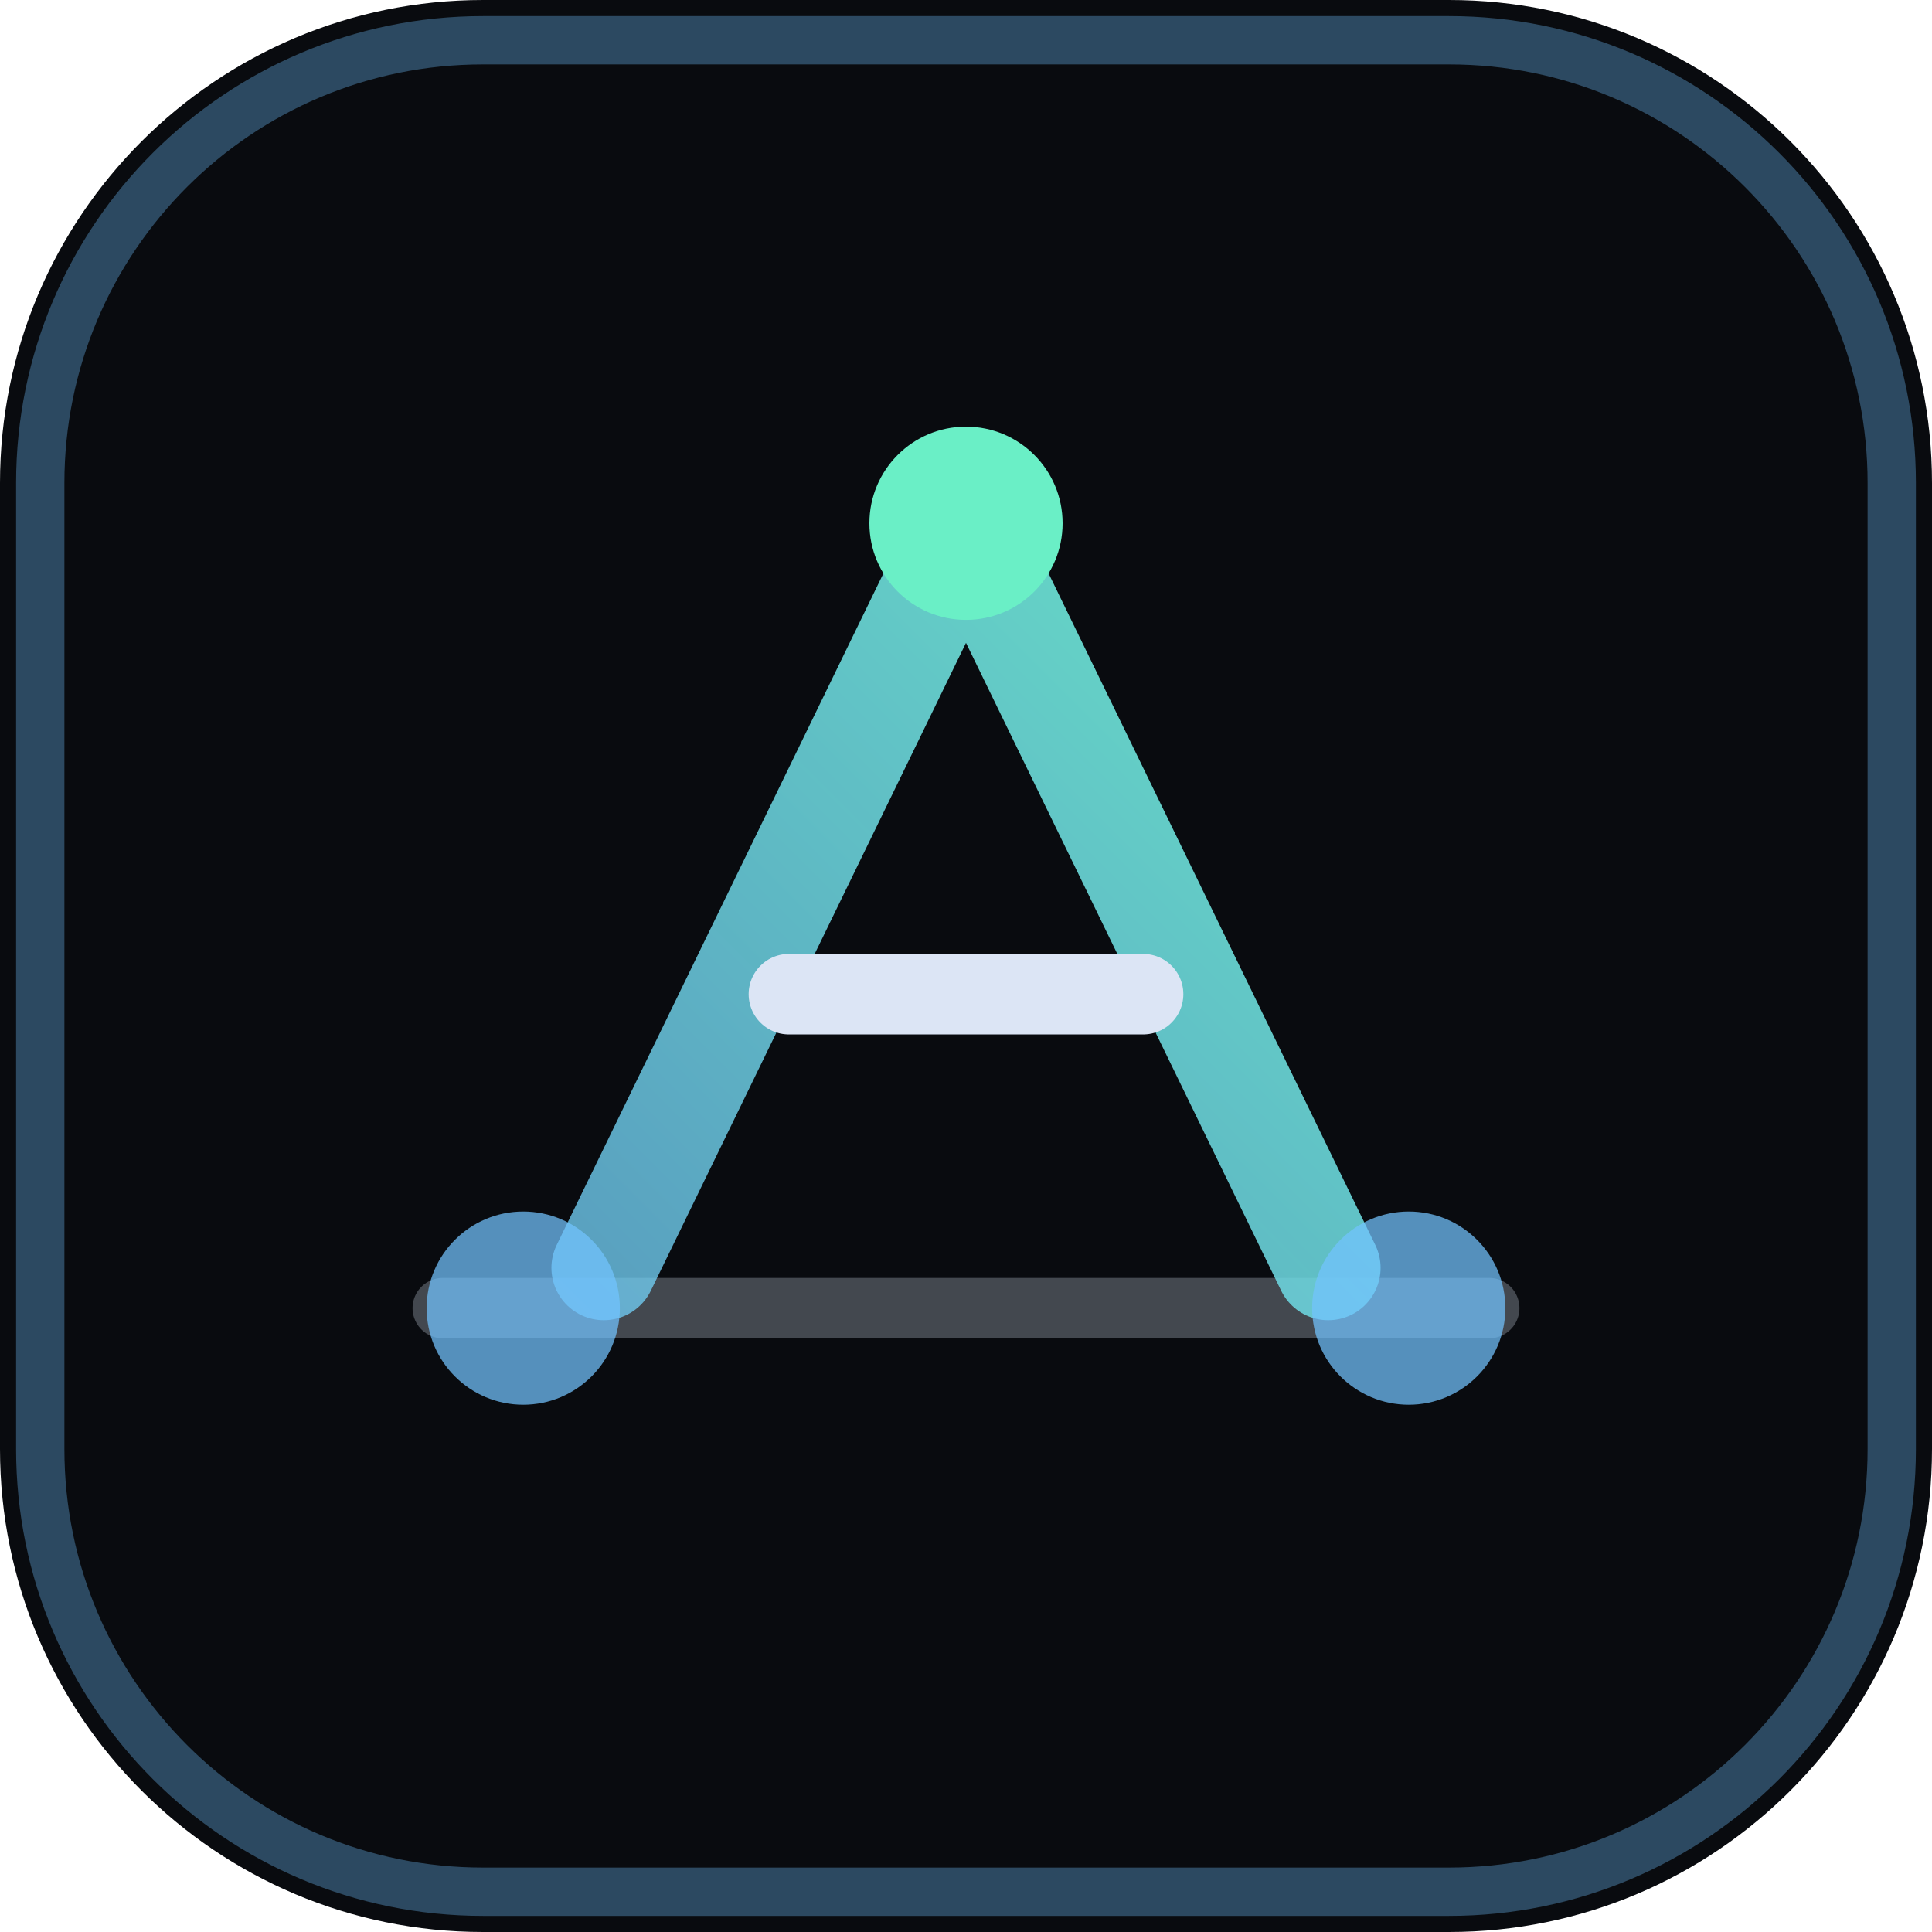
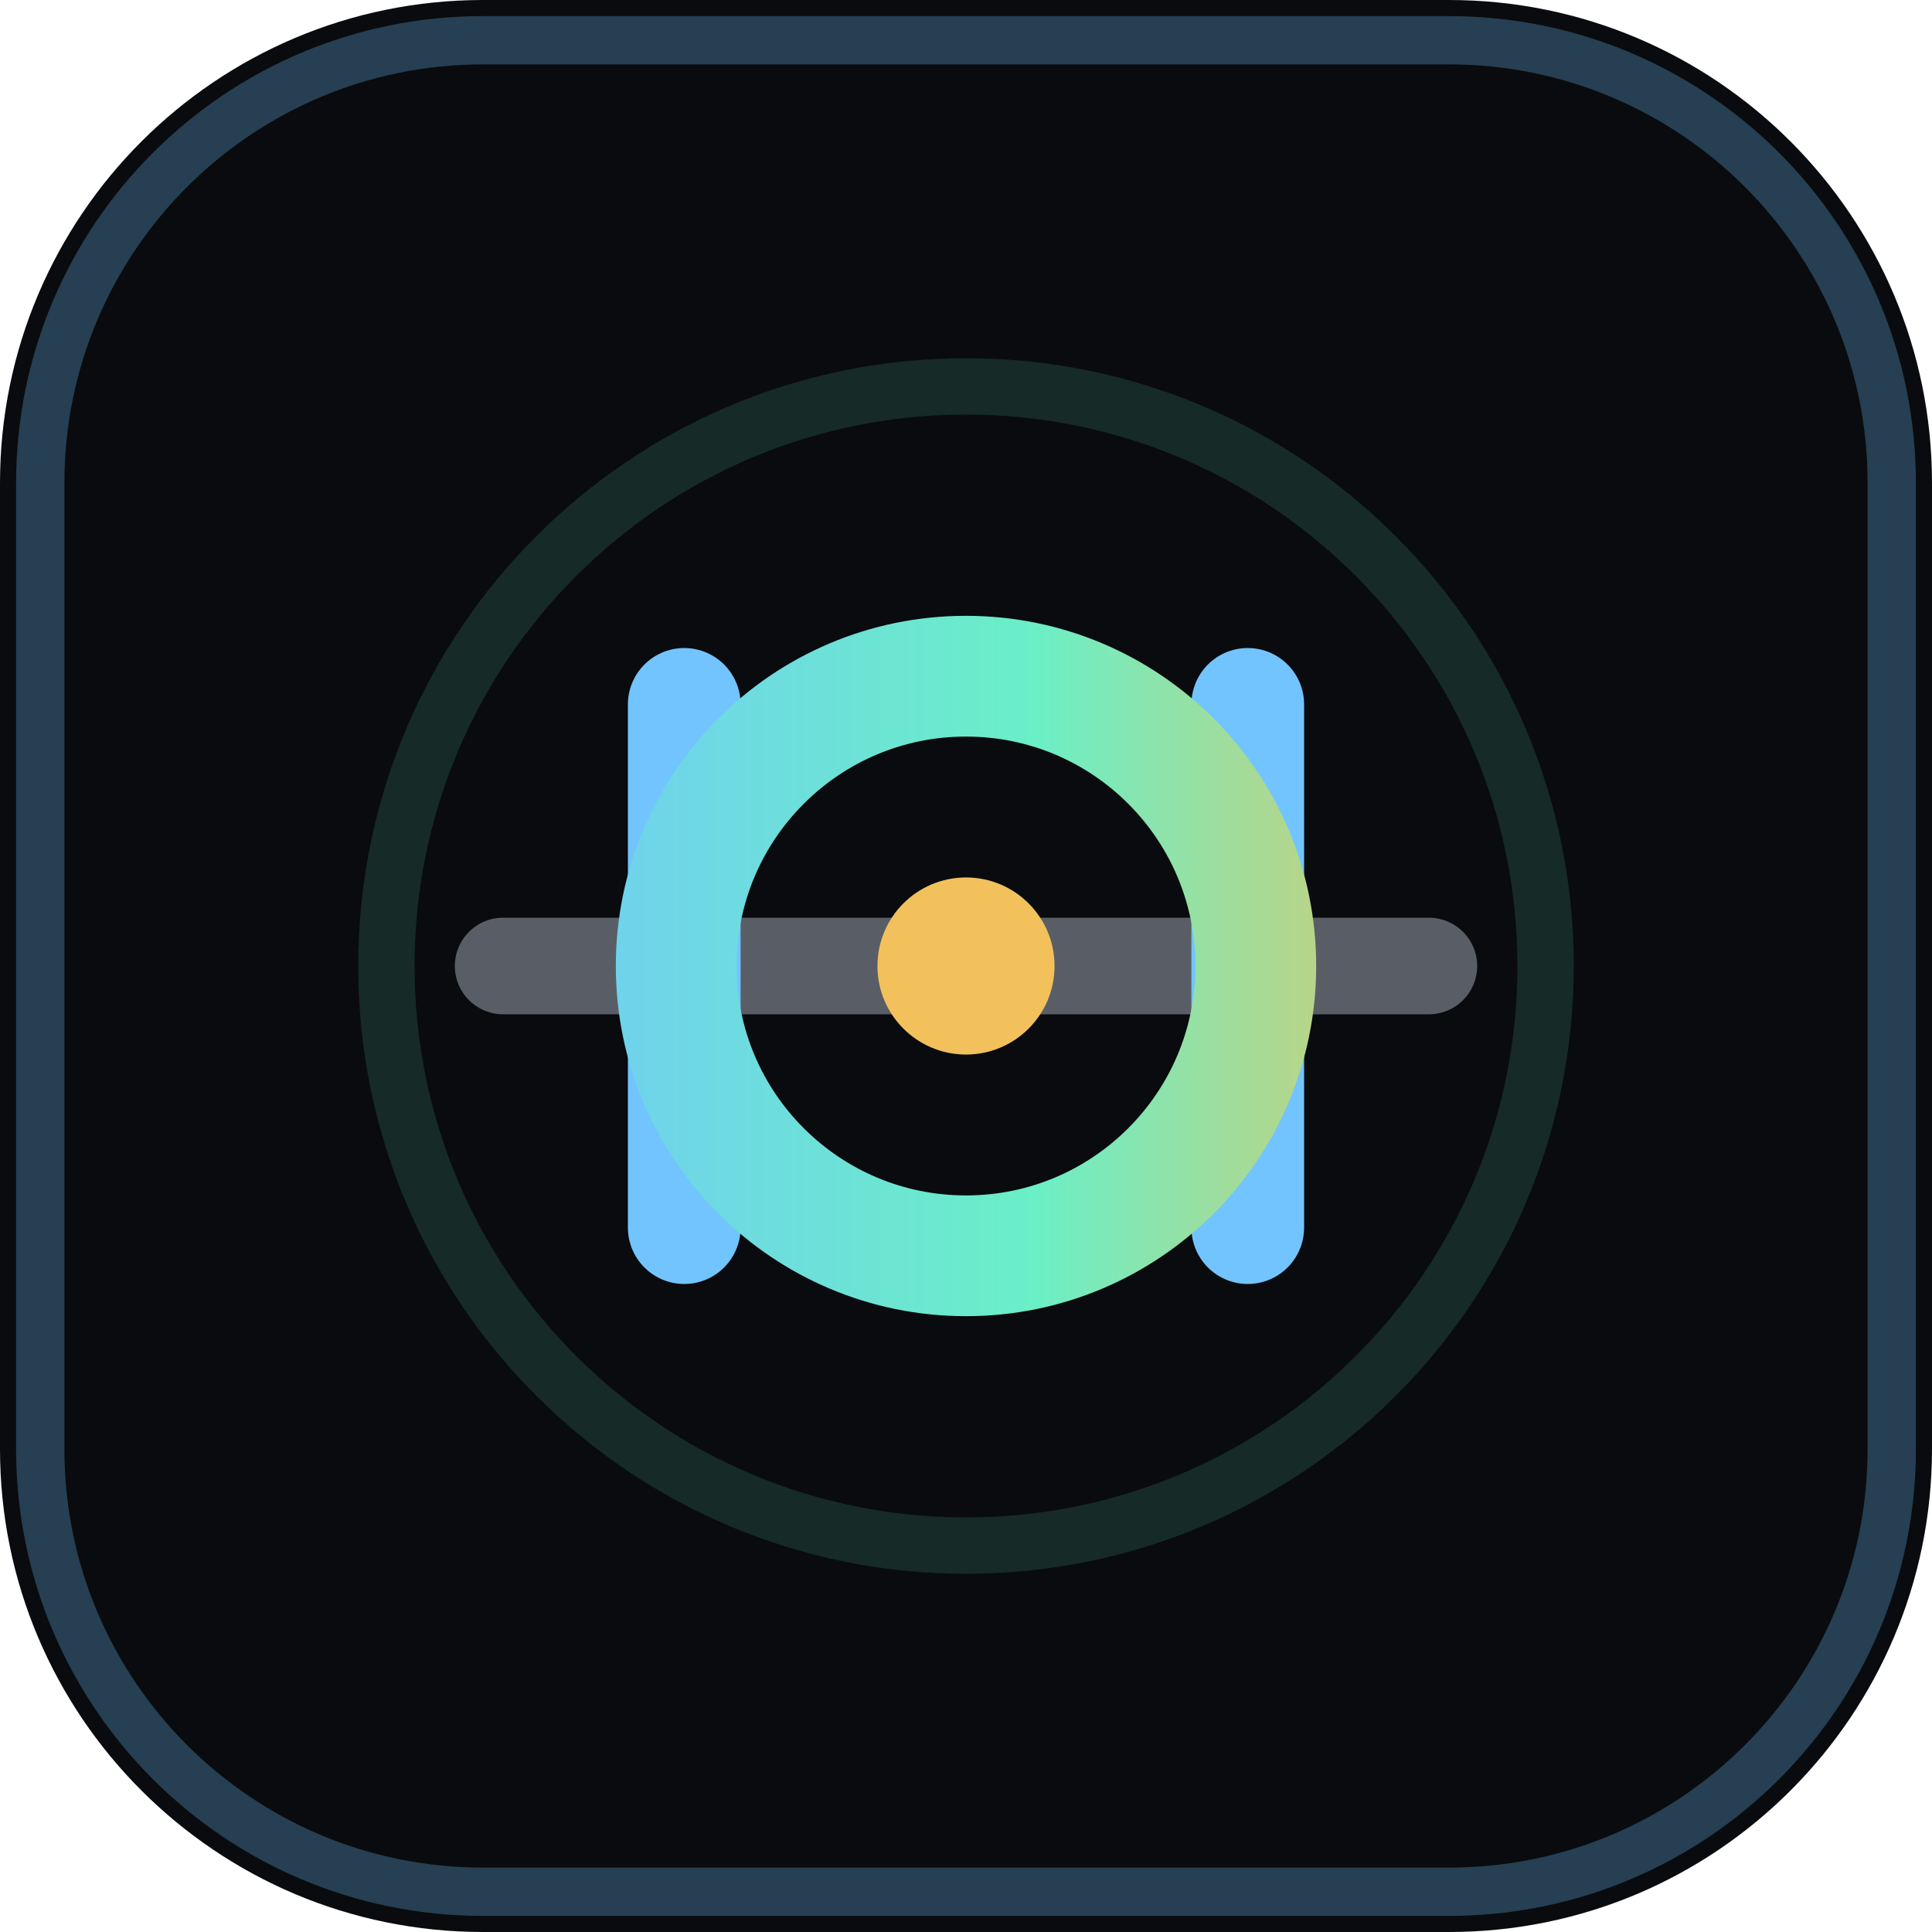
<svg xmlns="http://www.w3.org/2000/svg" width="192" height="192" viewBox="0 0 48 48" fill="none">
  <defs>
-     <linearGradient id="stroke" x1="10" x2="38" y1="38" y2="10" gradientUnits="userSpaceOnUse">
-       <stop stop-color="#72c4ff" stop-opacity="0.72" />
-       <stop offset="1" stop-color="#6aefc6" />
+     <linearGradient id="stroke" x1="10" x2="38" y1="24" y2="24" gradientUnits="userSpaceOnUse">
+       <stop stop-color="#72c4ff" />
+       <stop offset="0.56" stop-color="#6aefc6" />
+       <stop offset="1" stop-color="#f2c15c" />
    </linearGradient>
    <radialGradient id="glow" cx="0" cy="0" r="1" gradientTransform="matrix(0 22 -22 0 24 24)">
-       <stop stop-color="#72c4ff" stop-opacity="0.24" />
+       <stop stop-color="#6aefc6" stop-opacity="0.18" />
      <stop offset="1" stop-color="#72c4ff" stop-opacity="0" />
    </radialGradient>
  </defs>
  <rect width="48" height="48" rx="12" fill="#090b0f" />
  <rect x="1" y="1" width="46" height="46" rx="11" fill="url(#glow)" />
-   <rect x="1" y="1" width="46" height="46" rx="11" stroke="#72c4ff" stroke-opacity="0.34" stroke-width="1.2" />
-   <path d="M11 32.5H37" stroke="#dce5f5" stroke-opacity="0.28" stroke-width="1.5" stroke-linecap="round" />
-   <path d="M15 31.5L24 13L33 31.5" stroke="url(#stroke)" stroke-width="2.6" stroke-linecap="round" stroke-linejoin="round" />
-   <path d="M19.6 24.7H28.4" stroke="#dce5f5" stroke-width="2" stroke-linecap="round" />
-   <circle cx="13" cy="32.5" r="2.4" fill="#72c4ff" fill-opacity="0.72" />
-   <circle cx="35" cy="32.5" r="2.4" fill="#72c4ff" fill-opacity="0.72" />
-   <circle cx="24" cy="13" r="2.4" fill="#6aefc6" />
+   <rect x="1" y="1" width="46" height="46" rx="11" stroke="#72c4ff" stroke-opacity="0.28" stroke-width="1.2" />
+   <path d="M12.5 24H35.5" stroke="#dce5f5" stroke-opacity="0.38" stroke-width="2.4" stroke-linecap="round" />
+   <path d="M17 17.5V30.5M31 17.5V30.5" stroke="#72c4ff" stroke-width="2.8" stroke-linecap="round" />
+   <circle cx="24" cy="24" r="7.2" stroke="url(#stroke)" stroke-width="3" />
+   <circle cx="24" cy="24" r="2.2" fill="#f2c15c" />
+   <circle cx="24" cy="24" r="14.4" stroke="#6aefc6" stroke-opacity="0.14" stroke-width="1.4" />
</svg>
